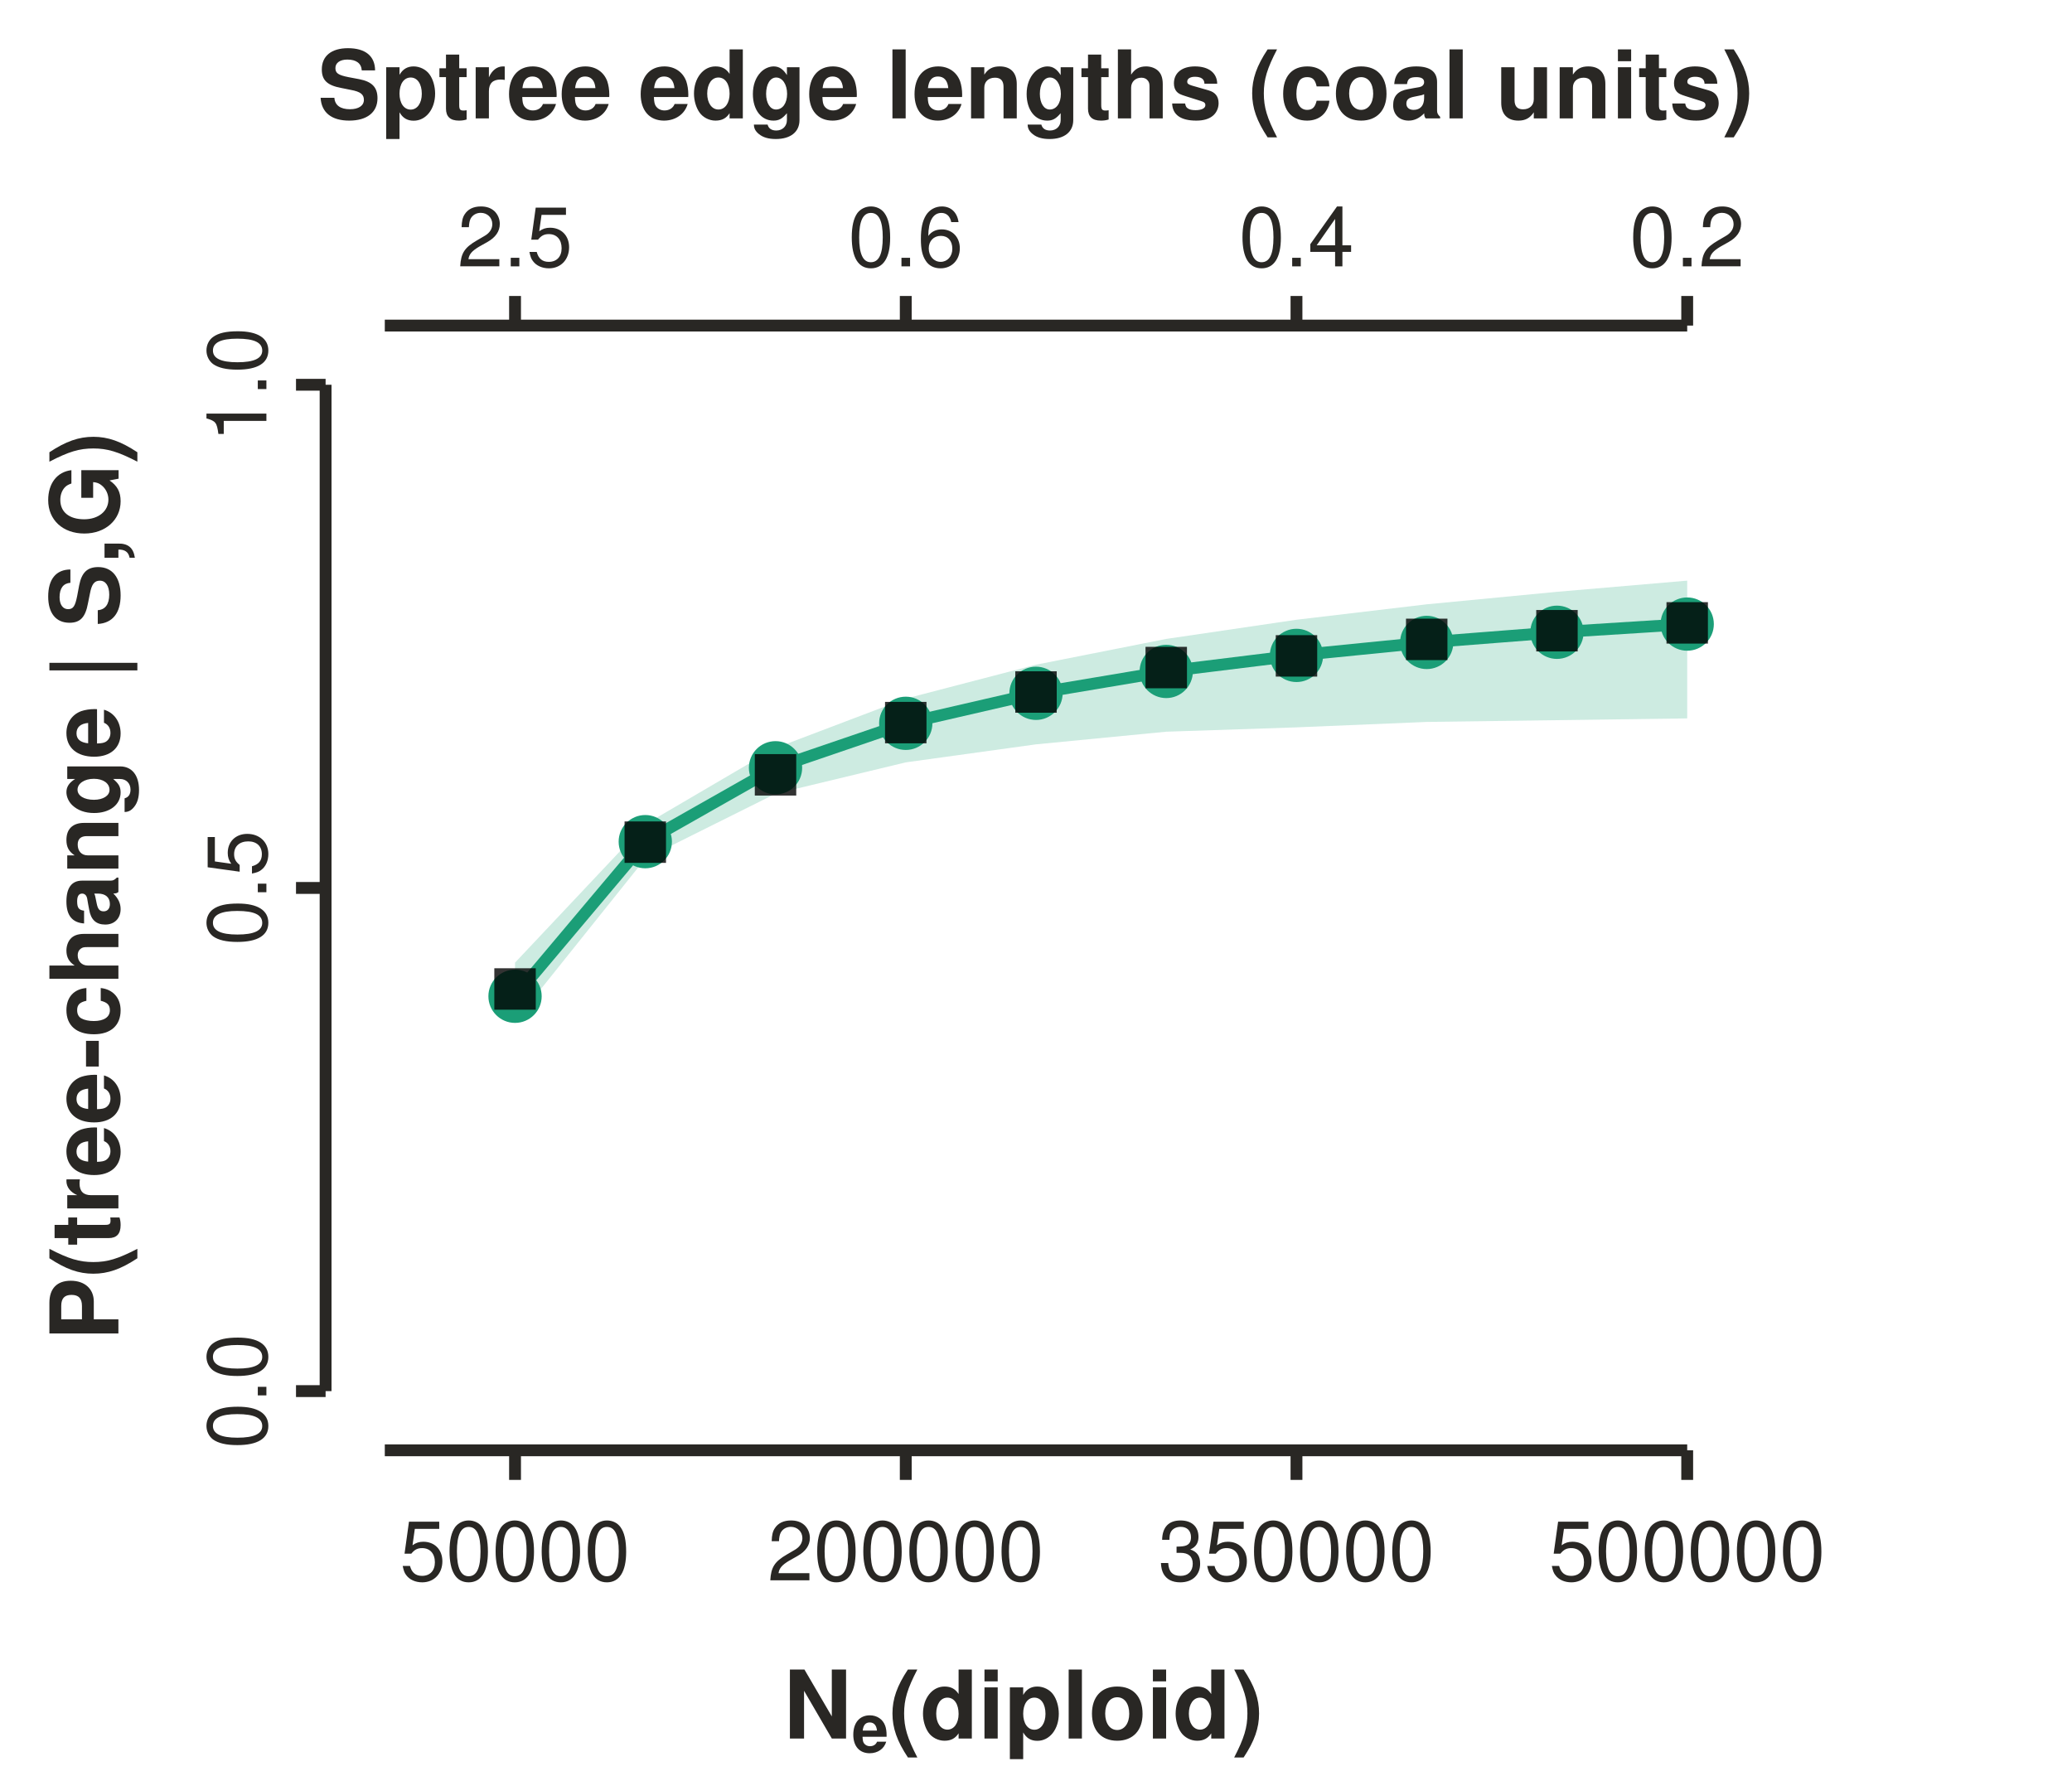
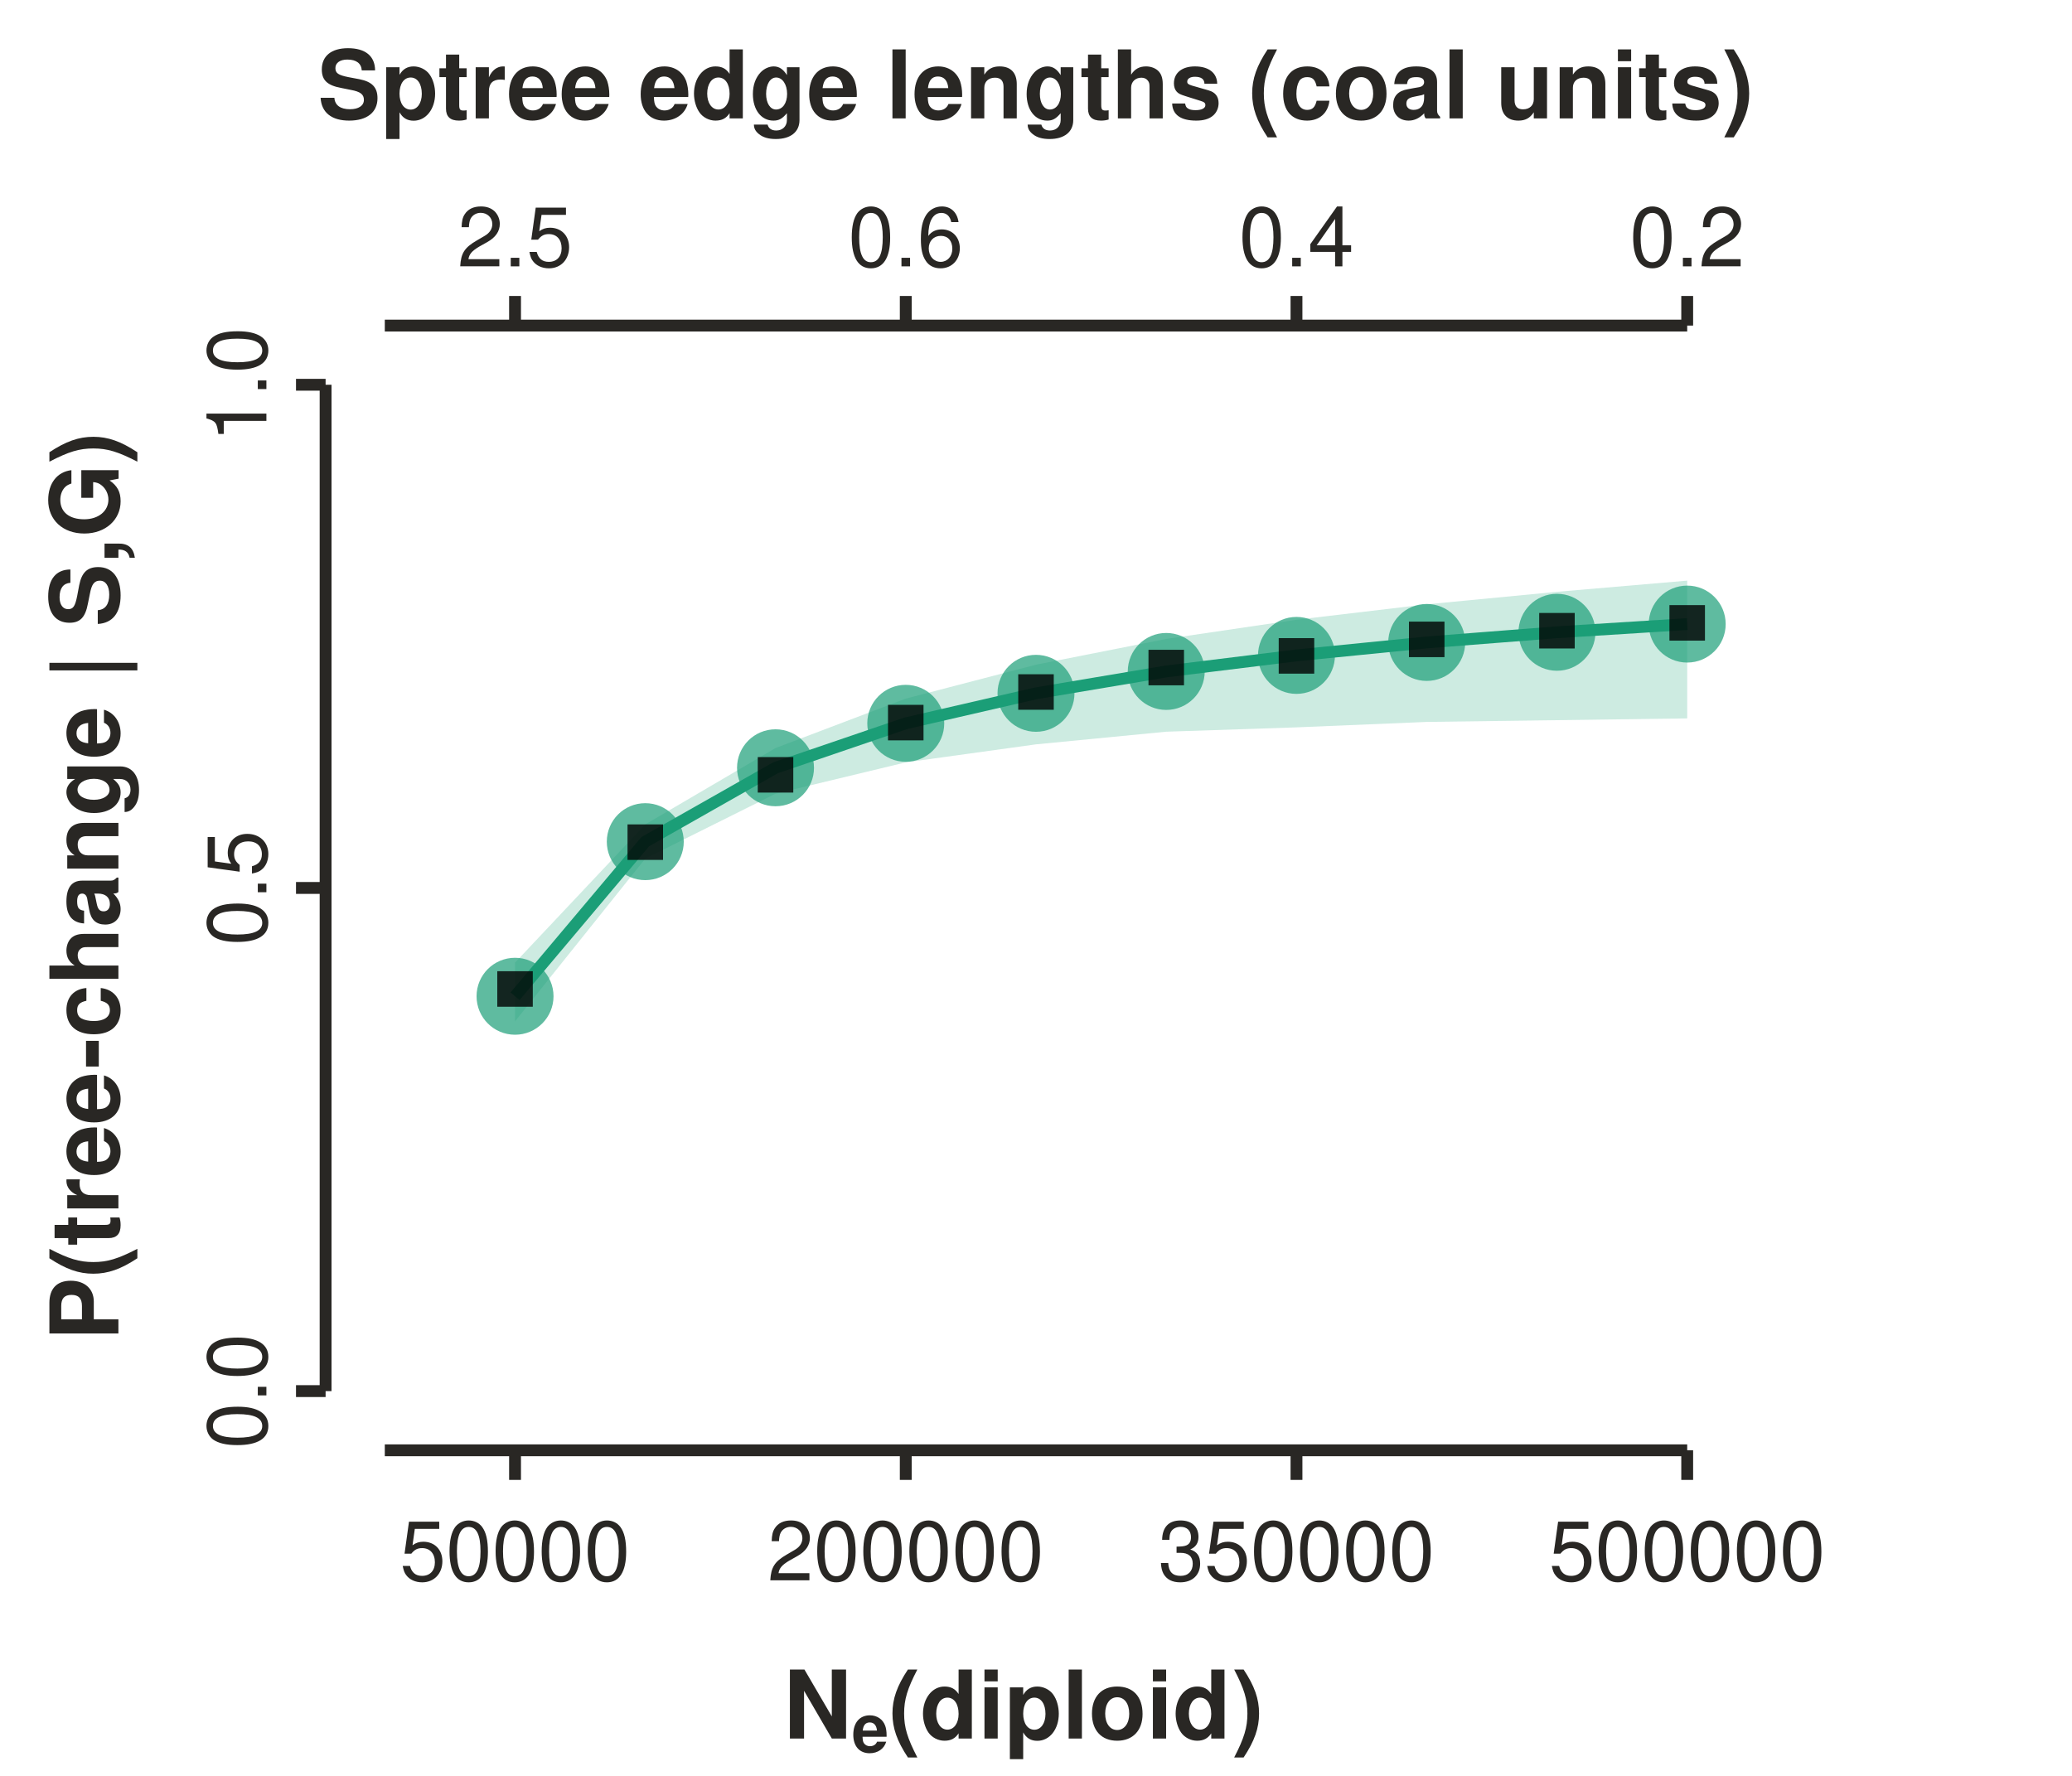
- <svg xmlns="http://www.w3.org/2000/svg" class="toyplot-canvas-Canvas" width="350.0px" height="300.0px" viewBox="0 0 350.0 300.0" preserveAspectRatio="xMidYMid meet" style="background-color:transparent;border-color:#292724;border-style:none;border-width:1.0;fill:rgb(16.1%,15.3%,14.1%);fill-opacity:1.0;font-family:Helvetica;font-size:12px;opacity:1.0;stroke:rgb(16.1%,15.3%,14.1%);stroke-opacity:1.0;stroke-width:1.0" id="t1de880dd2a25400cb11efa1184478306">
-   <g class="toyplot-coordinates-Cartesian" id="tc39020904d2847e7847aa30edaa0b492">
-     <clipPath id="tc9b832a89f8c4ab48edf035f283e3e6e">
+ <svg xmlns="http://www.w3.org/2000/svg" class="toyplot-canvas-Canvas" width="350.0px" height="300.0px" viewBox="0 0 350.0 300.0" preserveAspectRatio="xMidYMid meet" style="background-color:transparent;border-color:#292724;border-style:none;border-width:1.0;fill:rgb(16.1%,15.3%,14.1%);fill-opacity:1.0;font-family:Helvetica;font-size:12px;opacity:1.0;stroke:rgb(16.1%,15.3%,14.1%);stroke-opacity:1.0;stroke-width:1.0" id="tc782b2df5c6a4bfa83002b76a407bf41">
+   <g class="toyplot-coordinates-Cartesian" id="ta4efdf075a4b410f8ed7fe0816ada0af">
+     <clipPath id="t36dcaf1077d3477f80afc4193bde7407">
      <rect x="55.0" y="55.0" width="240.0" height="190.0" />
    </clipPath>
-     <g clip-path="url(#tc9b832a89f8c4ab48edf035f283e3e6e)">
-       <g class="toyplot-mark-FillBoundaries" style="stroke:none" id="t72df89f818a84057801e8f2b1e96a8da">
+     <g clip-path="url(#t36dcaf1077d3477f80afc4193bde7407)">
+       <g class="toyplot-mark-FillBoundaries" style="stroke:none" id="taf1e25cc66e447e488db2b678cb50389">
        <polygon points="87.0,172.537 109.0,145.046 131.0,134.081 153.0,128.787 175.0,125.743 197.0,123.606 219.0,122.873 241.0,121.955 263.0,121.656 285.0,121.36 285.0,98.087 263.0,99.976 241.0,102.087 219.0,104.693 197.0,107.934 175.0,112.287 153.0,118.016 131.0,126.368 109.0,139.264 87.0,162.617" style="fill:rgb(40%,76.1%,64.7%);fill-opacity:1.0;opacity:0.33;stroke:none" />
      </g>
-       <g class="toyplot-mark-Plot" style="fill:none" id="t9efbf919b1c844ff8ffbae6df8165cb9">
+       <g class="toyplot-mark-Plot" style="fill:none" id="t9afe57d284d5403781609156c99c4733">
        <g class="toyplot-Series">
          <path d="M 87.0 168.298 L 109.0 142.181 L 131.0 129.701 L 153.0 122.19 L 175.0 117.121 L 197.0 113.427 L 219.0 110.717 L 241.0 108.527 L 263.0 106.81 L 285.0 105.427" style="stroke:rgb(10.6%,62%,46.7%);stroke-opacity:1.0;stroke-width:2.0" />
        </g>
      </g>
-       <g class="toyplot-mark-Point" id="t795785efde344d5289dd7088457dd33b">
+       <g class="toyplot-mark-Point" id="t249da5345f4d441bb2fcab65515964e4">
        <g class="toyplot-Series">
-           <g style="fill:rgb(10.6%,62%,46.7%);fill-opacity:1.0;opacity:1.0;stroke:rgb(10.6%,62%,46.7%);stroke-opacity:1.0" class="toyplot-Datum" transform="translate(87.0, 168.2977)">
-             <circle r="4.0" />
+           <g style="fill:rgb(10.6%,62%,46.7%);fill-opacity:1.0;opacity:0.7;stroke:rgb(10.6%,62%,46.7%);stroke-opacity:1.0" class="toyplot-Datum" transform="translate(87.0, 168.2977)">
+             <circle r="6.0" />
          </g>
-           <g style="fill:rgb(10.6%,62%,46.7%);fill-opacity:1.0;opacity:1.0;stroke:rgb(10.6%,62%,46.7%);stroke-opacity:1.0" class="toyplot-Datum" transform="translate(109.0, 142.1814)">
-             <circle r="4.0" />
+           <g style="fill:rgb(10.6%,62%,46.7%);fill-opacity:1.0;opacity:0.7;stroke:rgb(10.6%,62%,46.7%);stroke-opacity:1.0" class="toyplot-Datum" transform="translate(109.0, 142.1814)">
+             <circle r="6.0" />
          </g>
-           <g style="fill:rgb(10.6%,62%,46.7%);fill-opacity:1.0;opacity:1.0;stroke:rgb(10.6%,62%,46.7%);stroke-opacity:1.0" class="toyplot-Datum" transform="translate(131.0, 129.7011)">
-             <circle r="4.0" />
+           <g style="fill:rgb(10.6%,62%,46.7%);fill-opacity:1.0;opacity:0.7;stroke:rgb(10.6%,62%,46.7%);stroke-opacity:1.0" class="toyplot-Datum" transform="translate(131.0, 129.7011)">
+             <circle r="6.0" />
          </g>
-           <g style="fill:rgb(10.6%,62%,46.7%);fill-opacity:1.0;opacity:1.0;stroke:rgb(10.6%,62%,46.7%);stroke-opacity:1.0" class="toyplot-Datum" transform="translate(153.0, 122.19)">
-             <circle r="4.0" />
+           <g style="fill:rgb(10.6%,62%,46.7%);fill-opacity:1.0;opacity:0.7;stroke:rgb(10.6%,62%,46.7%);stroke-opacity:1.0" class="toyplot-Datum" transform="translate(153.0, 122.19)">
+             <circle r="6.0" />
          </g>
-           <g style="fill:rgb(10.6%,62%,46.7%);fill-opacity:1.0;opacity:1.0;stroke:rgb(10.6%,62%,46.7%);stroke-opacity:1.0" class="toyplot-Datum" transform="translate(175.0, 117.1212)">
-             <circle r="4.0" />
+           <g style="fill:rgb(10.6%,62%,46.7%);fill-opacity:1.0;opacity:0.7;stroke:rgb(10.6%,62%,46.7%);stroke-opacity:1.0" class="toyplot-Datum" transform="translate(175.0, 117.1212)">
+             <circle r="6.0" />
          </g>
-           <g style="fill:rgb(10.6%,62%,46.7%);fill-opacity:1.0;opacity:1.0;stroke:rgb(10.6%,62%,46.7%);stroke-opacity:1.0" class="toyplot-Datum" transform="translate(197.0, 113.427)">
-             <circle r="4.0" />
+           <g style="fill:rgb(10.6%,62%,46.7%);fill-opacity:1.0;opacity:0.7;stroke:rgb(10.6%,62%,46.7%);stroke-opacity:1.0" class="toyplot-Datum" transform="translate(197.0, 113.427)">
+             <circle r="6.0" />
          </g>
-           <g style="fill:rgb(10.6%,62%,46.7%);fill-opacity:1.0;opacity:1.0;stroke:rgb(10.6%,62%,46.7%);stroke-opacity:1.0" class="toyplot-Datum" transform="translate(219.0, 110.7172)">
-             <circle r="4.0" />
+           <g style="fill:rgb(10.6%,62%,46.7%);fill-opacity:1.0;opacity:0.7;stroke:rgb(10.6%,62%,46.7%);stroke-opacity:1.0" class="toyplot-Datum" transform="translate(219.0, 110.7172)">
+             <circle r="6.0" />
          </g>
-           <g style="fill:rgb(10.6%,62%,46.7%);fill-opacity:1.0;opacity:1.0;stroke:rgb(10.6%,62%,46.7%);stroke-opacity:1.0" class="toyplot-Datum" transform="translate(241.0, 108.5268)">
-             <circle r="4.0" />
+           <g style="fill:rgb(10.6%,62%,46.7%);fill-opacity:1.0;opacity:0.7;stroke:rgb(10.6%,62%,46.7%);stroke-opacity:1.0" class="toyplot-Datum" transform="translate(241.0, 108.5268)">
+             <circle r="6.0" />
          </g>
-           <g style="fill:rgb(10.6%,62%,46.7%);fill-opacity:1.0;opacity:1.0;stroke:rgb(10.6%,62%,46.7%);stroke-opacity:1.0" class="toyplot-Datum" transform="translate(263.0, 106.8101)">
-             <circle r="4.0" />
+           <g style="fill:rgb(10.6%,62%,46.7%);fill-opacity:1.0;opacity:0.7;stroke:rgb(10.6%,62%,46.7%);stroke-opacity:1.0" class="toyplot-Datum" transform="translate(263.0, 106.8101)">
+             <circle r="6.0" />
          </g>
-           <g style="fill:rgb(10.6%,62%,46.7%);fill-opacity:1.0;opacity:1.0;stroke:rgb(10.6%,62%,46.7%);stroke-opacity:1.0" class="toyplot-Datum" transform="translate(285.0, 105.4266)">
-             <circle r="4.0" />
+           <g style="fill:rgb(10.6%,62%,46.7%);fill-opacity:1.0;opacity:0.7;stroke:rgb(10.6%,62%,46.7%);stroke-opacity:1.0" class="toyplot-Datum" transform="translate(285.0, 105.4266)">
+             <circle r="6.0" />
          </g>
        </g>
      </g>
-       <g class="toyplot-mark-Point" id="t81fb40f8f8354ed4ada6f57924304601">
+       <g class="toyplot-mark-Point" id="ta06d0f71c4064364b8eea257e8f7fd26">
        <g class="toyplot-Series">
          <g style="fill:rgb(0%,0%,0%);fill-opacity:1.0;opacity:0.8;stroke:none" class="toyplot-Datum" transform="translate(87.0, 167.068)">
-             <rect x="-3.5" y="-3.5" width="7.0" height="7.0" />
+             <rect x="-3.0" y="-3.0" width="6.0" height="6.0" />
          </g>
          <g style="fill:rgb(0%,0%,0%);fill-opacity:1.0;opacity:0.8;stroke:none" class="toyplot-Datum" transform="translate(109.0, 142.265)">
-             <rect x="-3.5" y="-3.5" width="7.0" height="7.0" />
+             <rect x="-3.0" y="-3.0" width="6.0" height="6.0" />
          </g>
          <g style="fill:rgb(0%,0%,0%);fill-opacity:1.0;opacity:0.8;stroke:none" class="toyplot-Datum" transform="translate(131.0, 130.892)">
-             <rect x="-3.5" y="-3.5" width="7.0" height="7.0" />
+             <rect x="-3.0" y="-3.0" width="6.0" height="6.0" />
          </g>
          <g style="fill:rgb(0%,0%,0%);fill-opacity:1.0;opacity:0.8;stroke:none" class="toyplot-Datum" transform="translate(153.0, 122.069)">
-             <rect x="-3.5" y="-3.5" width="7.0" height="7.0" />
+             <rect x="-3.0" y="-3.0" width="6.0" height="6.0" />
          </g>
          <g style="fill:rgb(0%,0%,0%);fill-opacity:1.0;opacity:0.8;stroke:none" class="toyplot-Datum" transform="translate(175.0, 116.901)">
-             <rect x="-3.5" y="-3.5" width="7.0" height="7.0" />
+             <rect x="-3.0" y="-3.0" width="6.0" height="6.0" />
          </g>
          <g style="fill:rgb(0%,0%,0%);fill-opacity:1.0;opacity:0.8;stroke:none" class="toyplot-Datum" transform="translate(197.0, 112.77)">
-             <rect x="-3.5" y="-3.5" width="7.0" height="7.0" />
+             <rect x="-3.0" y="-3.0" width="6.0" height="6.0" />
          </g>
          <g style="fill:rgb(0%,0%,0%);fill-opacity:1.0;opacity:0.8;stroke:none" class="toyplot-Datum" transform="translate(219.0, 110.798)">
-             <rect x="-3.5" y="-3.5" width="7.0" height="7.0" />
+             <rect x="-3.0" y="-3.0" width="6.0" height="6.0" />
          </g>
          <g style="fill:rgb(0%,0%,0%);fill-opacity:1.0;opacity:0.8;stroke:none" class="toyplot-Datum" transform="translate(241.0, 108.01)">
-             <rect x="-3.5" y="-3.5" width="7.0" height="7.0" />
+             <rect x="-3.0" y="-3.0" width="6.0" height="6.0" />
          </g>
          <g style="fill:rgb(0%,0%,0%);fill-opacity:1.0;opacity:0.8;stroke:none" class="toyplot-Datum" transform="translate(263.0, 106.548)">
-             <rect x="-3.5" y="-3.5" width="7.0" height="7.0" />
+             <rect x="-3.0" y="-3.0" width="6.0" height="6.0" />
          </g>
          <g style="fill:rgb(0%,0%,0%);fill-opacity:1.0;opacity:0.8;stroke:none" class="toyplot-Datum" transform="translate(285.0, 105.222)">
-             <rect x="-3.5" y="-3.5" width="7.0" height="7.0" />
+             <rect x="-3.0" y="-3.0" width="6.0" height="6.0" />
          </g>
        </g>
      </g>
    </g>
-     <g class="toyplot-coordinates-Axis" id="tc56b986d00d5424ab15eb62dd6f0a117" transform="translate(65.0,235.0)translate(0,10.0)">
+     <g class="toyplot-coordinates-Axis" id="t2bbfbf8f1ffe46a4a54f9bedf135b6b9" transform="translate(65.0,235.0)translate(0,10.0)">
      <line x1="0" y1="0" x2="220.0" y2="0" style="stroke-width:2" />
      <g>
        <line x1="22.0" y1="5.0" x2="22.0" y2="0" style="stroke-width:2" />
        <line x1="88.0" y1="5.0" x2="88.0" y2="0" style="stroke-width:2" />
        <line x1="154.0" y1="5.0" x2="154.0" y2="0" style="stroke-width:2" />
        <line x1="220.0" y1="5.0" x2="220.0" y2="0" style="stroke-width:2" />
      </g>
      <g>
        <g transform="translate(22.0,10.0)">
          <text x="-19.46" y="11.977" style="fill:rgb(16.1%,15.3%,14.1%);fill-opacity:1.0;font-family:helvetica;font-size:14.0px;font-weight:normal;stroke:none;vertical-align:baseline;white-space:pre">50000</text>
        </g>
        <g transform="translate(88.0,10.0)">
          <text x="-23.352" y="11.977" style="fill:rgb(16.1%,15.3%,14.1%);fill-opacity:1.0;font-family:helvetica;font-size:14.0px;font-weight:normal;stroke:none;vertical-align:baseline;white-space:pre">200000</text>
        </g>
        <g transform="translate(154.0,10.0)">
          <text x="-23.352" y="11.977" style="fill:rgb(16.1%,15.3%,14.1%);fill-opacity:1.0;font-family:helvetica;font-size:14.0px;font-weight:normal;stroke:none;vertical-align:baseline;white-space:pre">350000</text>
        </g>
        <g transform="translate(220.0,10.0)">
          <text x="-23.352" y="11.977" style="fill:rgb(16.1%,15.3%,14.1%);fill-opacity:1.0;font-family:helvetica;font-size:14.0px;font-weight:normal;stroke:none;vertical-align:baseline;white-space:pre">500000</text>
        </g>
      </g>
      <g transform="translate(110.0,35.0)">
        <text x="-42.666" y="13.688" style="fill:rgb(16.1%,15.3%,14.1%);fill-opacity:1.0;font-family:helvetica;font-size:16.0px;font-weight:bold;stroke:none;vertical-align:baseline;white-space:pre">N</text>
        <text x="-31.114" y="15.928" style="fill:rgb(16.1%,15.3%,14.1%);fill-opacity:1.0;font-family:helvetica;font-size:11.2px;font-weight:bold;stroke:none;vertical-align:baseline;white-space:pre">e</text>
        <text x="-24.886" y="13.688" style="fill:rgb(16.1%,15.3%,14.1%);fill-opacity:1.0;font-family:helvetica;font-size:16.0px;font-weight:bold;stroke:none;vertical-align:baseline;white-space:pre"> (diploid)</text>
      </g>
      <g class="toyplot-coordinates-Axis-coordinates" style="visibility:hidden" transform="">
        <line x1="0" x2="0" y1="-5.0" y2="7.5" style="stroke:rgb(43.9%,50.2%,56.5%);stroke-opacity:1.0;stroke-width:1.0" />
        <text x="0" y="-10.0" style="alignment-baseline:alphabetic;fill:rgb(43.9%,50.2%,56.5%);fill-opacity:1.0;font-size:10px;font-weight:normal;stroke:none;text-anchor:middle" />
      </g>
    </g>
-     <g class="toyplot-coordinates-Axis" id="t0efdd617951b48a9800b23e133a93735" transform="translate(65.0,235.0)rotate(-90.0)translate(0,-10.0)">
+     <g class="toyplot-coordinates-Axis" id="t9e1b214ab3464c7c9994850a8a8116f9" transform="translate(65.0,235.0)rotate(-90.0)translate(0,-10.0)">
      <line x1="0" y1="0" x2="170.0" y2="0" style="stroke-width:2" />
      <g>
        <line x1="0.0" y1="-5.0" x2="0.0" y2="0" style="stroke-width:2" />
        <line x1="85.0" y1="-5.0" x2="85.0" y2="0" style="stroke-width:2" />
        <line x1="170.0" y1="-5.0" x2="170.0" y2="0" style="stroke-width:2" />
      </g>
      <g>
        <g transform="translate(0.0,-10.0)">
          <text x="-9.73" y="0.0" style="fill:rgb(16.1%,15.3%,14.1%);fill-opacity:1.0;font-family:helvetica;font-size:14.0px;font-weight:normal;stroke:none;vertical-align:baseline;white-space:pre">0.0</text>
        </g>
        <g transform="translate(85.0,-10.0)">
          <text x="-9.73" y="0.0" style="fill:rgb(16.1%,15.3%,14.1%);fill-opacity:1.0;font-family:helvetica;font-size:14.0px;font-weight:normal;stroke:none;vertical-align:baseline;white-space:pre">0.5</text>
        </g>
        <g transform="translate(170.0,-10.0)">
          <text x="-9.73" y="0.0" style="fill:rgb(16.1%,15.3%,14.1%);fill-opacity:1.0;font-family:helvetica;font-size:14.0px;font-weight:normal;stroke:none;vertical-align:baseline;white-space:pre">1.0</text>
        </g>
      </g>
      <g transform="translate(85.0,-35.0)">
        <text x="-76.48" y="0.0" style="fill:rgb(16.1%,15.3%,14.1%);fill-opacity:1.0;font-family:helvetica;font-size:16.0px;font-weight:bold;stroke:none;vertical-align:baseline;white-space:pre">P(tree-change | S,G)</text>
      </g>
      <g class="toyplot-coordinates-Axis-coordinates" style="visibility:hidden" transform="">
        <line x1="0" x2="0" y1="5.0" y2="-7.5" style="stroke:rgb(43.9%,50.2%,56.5%);stroke-opacity:1.0;stroke-width:1.0" />
        <text x="0" y="10.0" style="alignment-baseline:hanging;fill:rgb(43.9%,50.2%,56.5%);fill-opacity:1.0;font-size:10px;font-weight:normal;stroke:none;text-anchor:middle" />
      </g>
    </g>
  </g>
-   <g class="toyplot-coordinates-Cartesian" id="t206f48c37b8b46a18ed94cc87bb76f1c">
-     <clipPath id="teb1fa547cbe046cc8bb2e4c33c4b2884">
+   <g class="toyplot-coordinates-Cartesian" id="t3fc1b6c5f746456a9da04108cbc7146d">
+     <clipPath id="t8a8ce6a4008744e58c280688bb08ba23">
      <rect x="55.0" y="55.0" width="240.0" height="190.0" />
    </clipPath>
-     <g clip-path="url(#teb1fa547cbe046cc8bb2e4c33c4b2884)" />
-     <g class="toyplot-coordinates-Axis" id="t28e227bed4fc46539a2e9a8148e18baf" transform="translate(65.0,65.0)translate(0,-10.0)">
+     <g clip-path="url(#t8a8ce6a4008744e58c280688bb08ba23)" />
+     <g class="toyplot-coordinates-Axis" id="td79e5b9be3b44bfdb90c1f3cabd16783" transform="translate(65.0,65.0)translate(0,-10.0)">
      <line x1="0" y1="0" x2="220.0" y2="0" style="stroke-width:2" />
      <g>
        <line x1="22" y1="-5.0" x2="22" y2="0" style="stroke-width:2" />
        <line x1="88" y1="-5.0" x2="88" y2="0" style="stroke-width:2" />
        <line x1="154" y1="-5.0" x2="154" y2="0" style="stroke-width:2" />
        <line x1="220.0" y1="-5.0" x2="220.0" y2="0" style="stroke-width:2" />
      </g>
      <g>
        <g transform="translate(22.0002,-10.0)">
          <text x="-9.73" y="0.0" style="fill:rgb(16.1%,15.3%,14.1%);fill-opacity:1.0;font-family:helvetica;font-size:14.0px;font-weight:normal;stroke:none;vertical-align:baseline;white-space:pre">2.5</text>
        </g>
        <g transform="translate(88.00013,-10.0)">
          <text x="-9.73" y="0.0" style="fill:rgb(16.1%,15.3%,14.1%);fill-opacity:1.0;font-family:helvetica;font-size:14.0px;font-weight:normal;stroke:none;vertical-align:baseline;white-space:pre">0.6</text>
        </g>
        <g transform="translate(154.0001,-10.0)">
          <text x="-9.73" y="0.0" style="fill:rgb(16.1%,15.3%,14.1%);fill-opacity:1.0;font-family:helvetica;font-size:14.0px;font-weight:normal;stroke:none;vertical-align:baseline;white-space:pre">0.4</text>
        </g>
        <g transform="translate(220.0,-10.0)">
          <text x="-9.73" y="0.0" style="fill:rgb(16.1%,15.3%,14.1%);fill-opacity:1.0;font-family:helvetica;font-size:14.0px;font-weight:normal;stroke:none;vertical-align:baseline;white-space:pre">0.2</text>
        </g>
      </g>
      <g transform="translate(110.0,-35.0)">
        <text x="-121.36" y="0.0" style="fill:rgb(16.1%,15.3%,14.1%);fill-opacity:1.0;font-family:helvetica;font-size:16.0px;font-weight:bold;stroke:none;vertical-align:baseline;white-space:pre">Sptree edge lengths (coal units)</text>
      </g>
      <g class="toyplot-coordinates-Axis-coordinates" style="visibility:hidden" transform="">
        <line x1="0" x2="0" y1="5.0" y2="-7.5" style="stroke:rgb(43.9%,50.2%,56.5%);stroke-opacity:1.0;stroke-width:1.0" />
        <text x="0" y="10.0" style="alignment-baseline:hanging;fill:rgb(43.9%,50.2%,56.5%);fill-opacity:1.0;font-size:10px;font-weight:normal;stroke:none;text-anchor:middle" />
      </g>
    </g>
  </g>
</svg>
